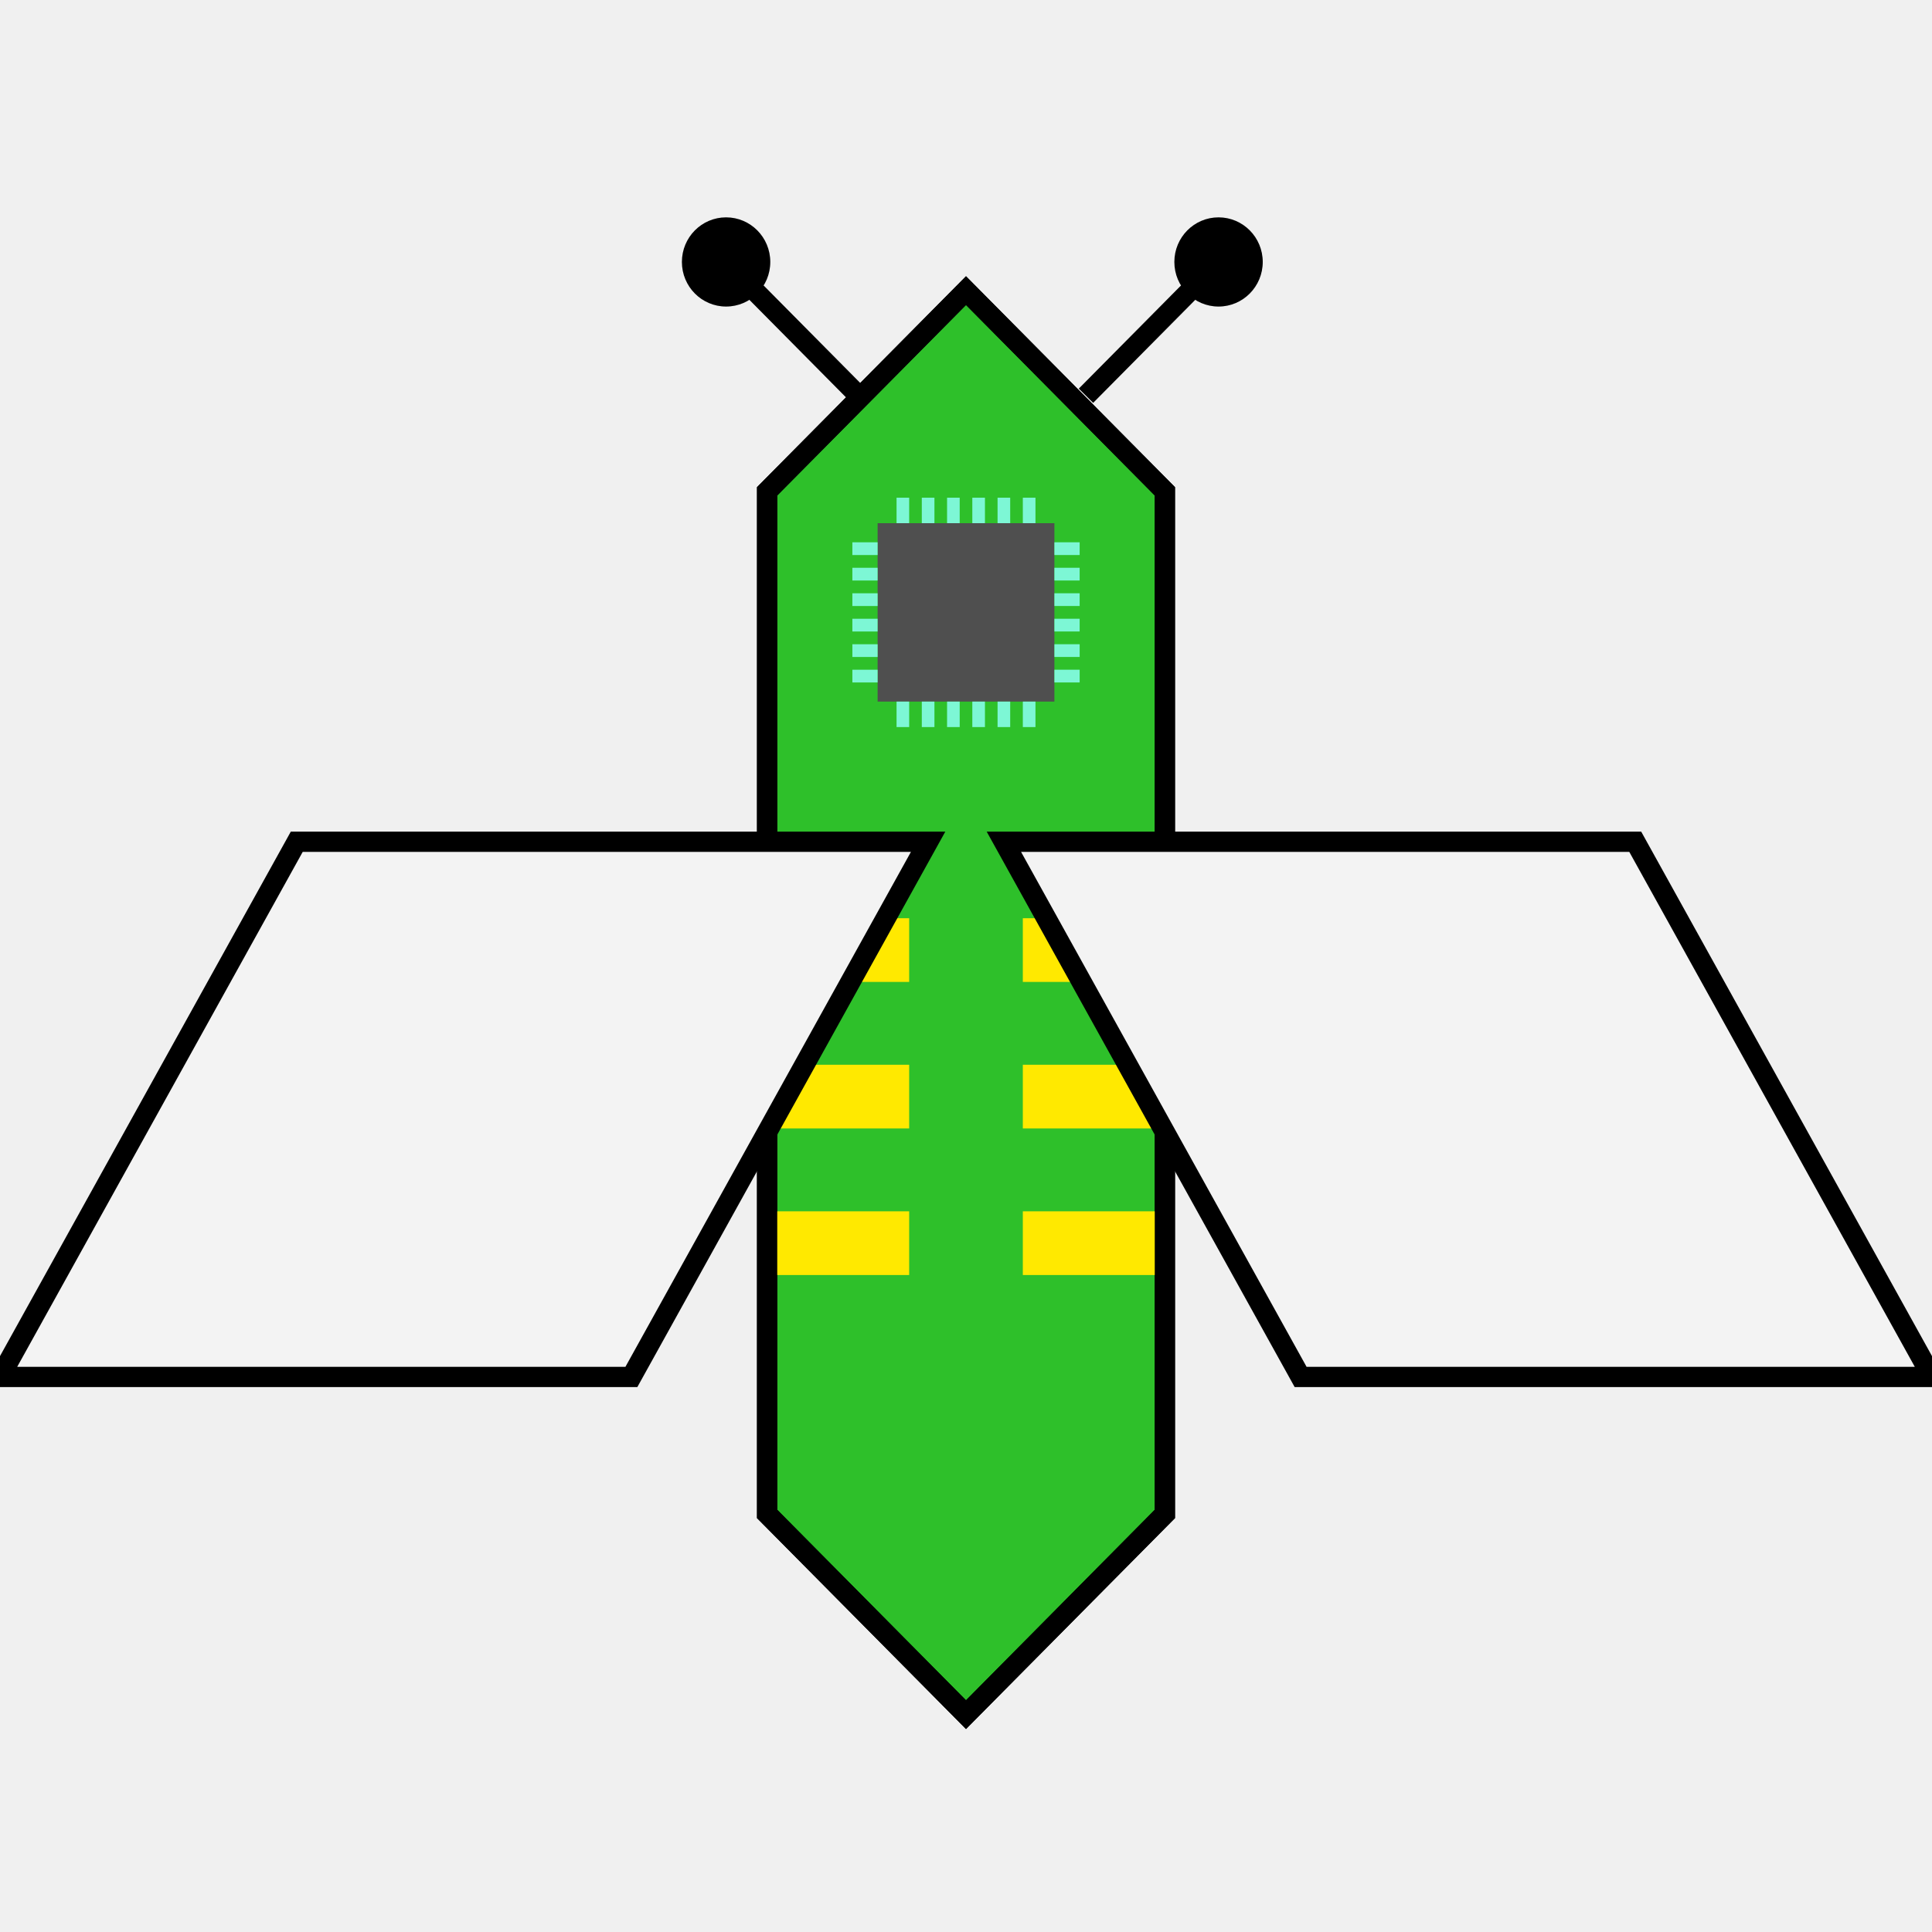
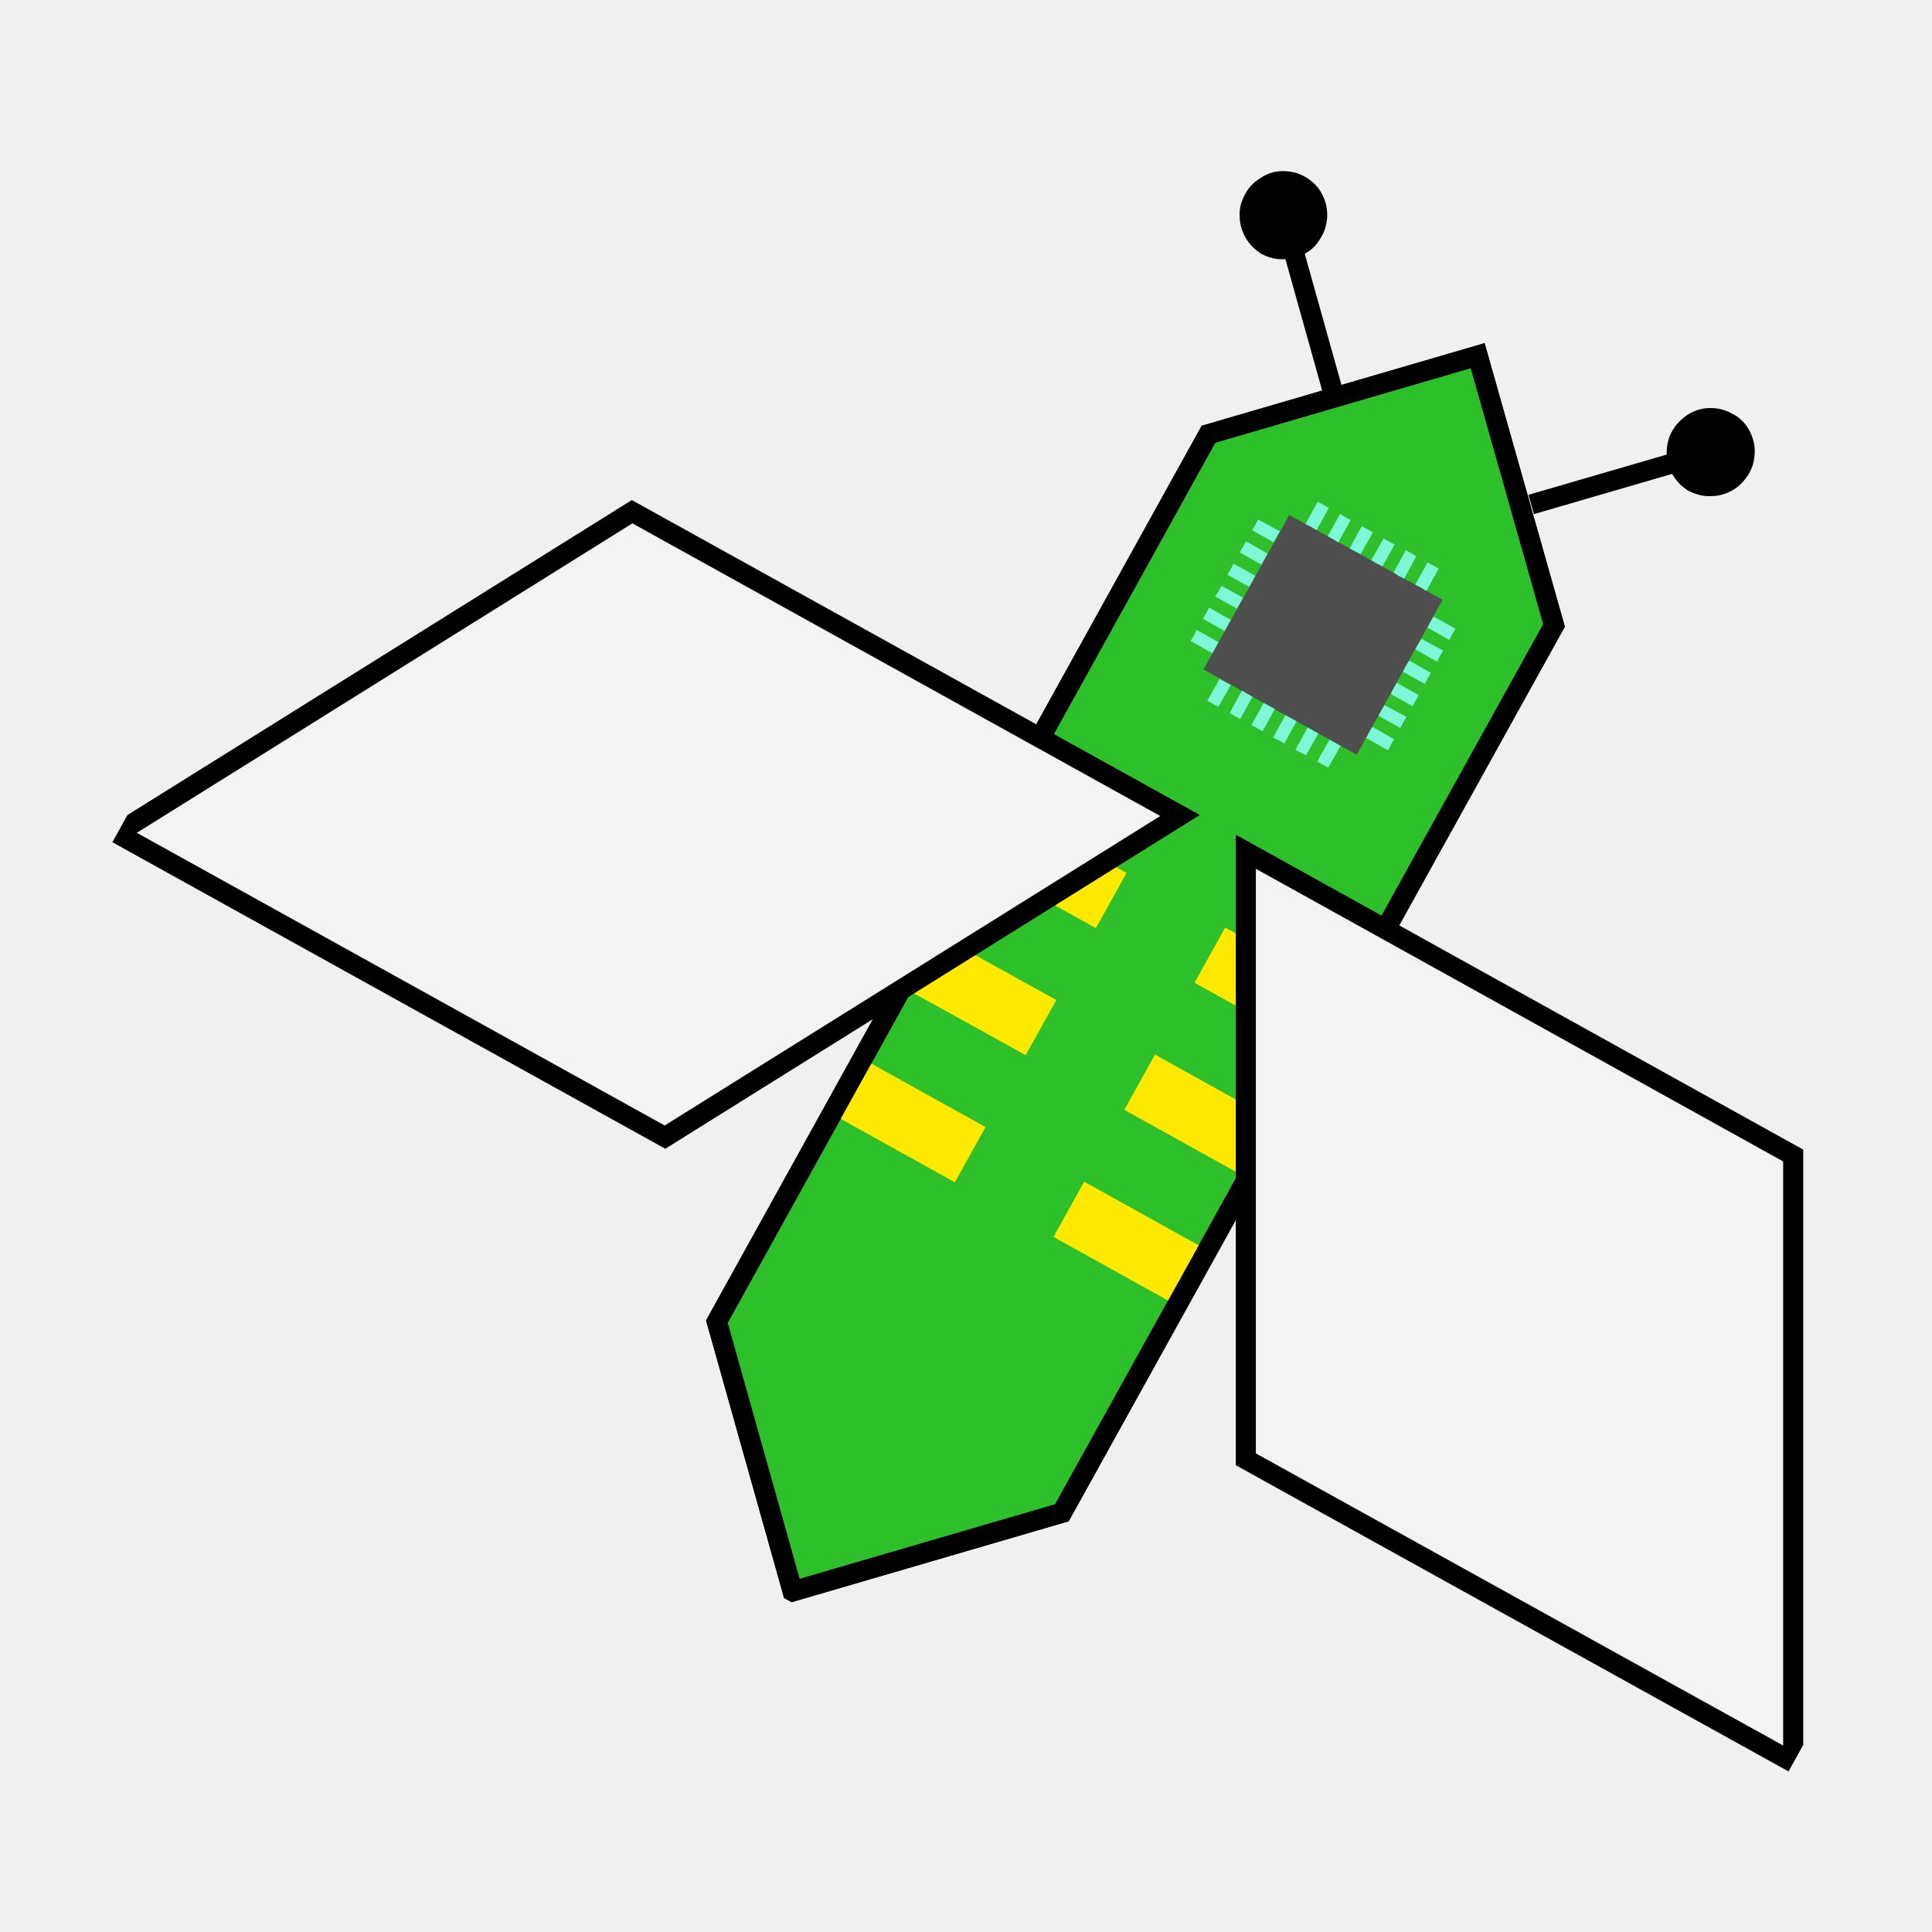
- <svg xmlns="http://www.w3.org/2000/svg" width="130" height="130" viewBox="0 0 130 130" fill="none">
-   <g clip-path="url(#clip0_1113_3227)">
-     <path d="M65 19.555L51.618 33.06V101.87L65 115.375L78.382 101.87V33.06L65 19.555Z" fill="#2EC02A" stroke="black" stroke-width="1.362" />
-     <rect x="51.83" y="61.785" width="9.346" height="4.287" fill="#FFE900" />
-     <rect x="68.824" y="61.785" width="9.346" height="4.287" fill="#FFE900" />
-     <rect x="51.83" y="71.645" width="9.346" height="4.287" fill="#FFE900" />
-     <rect x="68.824" y="71.645" width="9.346" height="4.287" fill="#FFE900" />
-     <rect x="51.83" y="81.506" width="9.346" height="4.287" fill="#FFE900" />
-     <rect x="68.824" y="81.506" width="9.346" height="4.287" fill="#FFE900" />
-     <path d="M65 19.555L51.618 33.06V101.87L65 115.375L78.382 101.87V33.06L65 19.555Z" stroke="black" stroke-width="1.362" />
-     <path d="M67.549 56.64H110.032L130 92.653H87.516L67.549 56.64Z" fill="#F3F3F3" stroke="black" stroke-width="1.362" />
-     <path d="M62.451 56.64H19.968L0 92.653H42.484L62.451 56.64Z" fill="#F3F3F3" stroke="black" stroke-width="1.362" />
-     <path d="M57.777 26.629L50.555 19.341" stroke="black" stroke-width="1.362" />
-     <path d="M73.072 26.629L80.294 19.341" stroke="black" stroke-width="1.362" />
-     <ellipse cx="48.857" cy="17.626" rx="2.974" ry="3.001" fill="black" />
-     <ellipse rx="2.974" ry="3.001" transform="matrix(-1 0 0 1 81.9934 17.6261)" fill="black" />
-     <rect x="59.053" y="35.204" width="11.895" height="12.004" fill="#4F4F4F" />
-     <rect x="60.327" y="33.489" width="0.85" height="1.715" fill="#7DF7D5" />
-     <rect x="60.327" y="47.208" width="0.85" height="1.715" fill="#7DF7D5" />
-     <rect x="72.647" y="36.49" width="0.857" height="1.699" transform="rotate(90 72.6475 36.4899)" fill="#7DF7D5" />
-     <rect x="59.053" y="36.49" width="0.857" height="1.699" transform="rotate(90 59.0527 36.4899)" fill="#7DF7D5" />
-     <rect x="62.026" y="33.489" width="0.85" height="1.715" fill="#7DF7D5" />
-     <rect x="62.026" y="47.208" width="0.85" height="1.715" fill="#7DF7D5" />
-     <rect x="72.647" y="38.205" width="0.857" height="1.699" transform="rotate(90 72.6475 38.2047)" fill="#7DF7D5" />
-     <rect x="59.053" y="38.205" width="0.857" height="1.699" transform="rotate(90 59.0527 38.2047)" fill="#7DF7D5" />
-     <rect x="63.726" y="33.489" width="0.85" height="1.715" fill="#7DF7D5" />
-     <rect x="63.726" y="47.208" width="0.85" height="1.715" fill="#7DF7D5" />
-     <rect x="72.647" y="39.92" width="0.857" height="1.699" transform="rotate(90 72.6475 39.9199)" fill="#7DF7D5" />
-     <rect x="59.053" y="39.92" width="0.857" height="1.699" transform="rotate(90 59.0527 39.9199)" fill="#7DF7D5" />
-     <rect x="65.425" y="33.489" width="0.85" height="1.715" fill="#7DF7D5" />
-     <rect x="65.425" y="47.208" width="0.85" height="1.715" fill="#7DF7D5" />
-     <rect x="72.647" y="41.635" width="0.857" height="1.699" transform="rotate(90 72.6475 41.6346)" fill="#7DF7D5" />
-     <rect x="59.053" y="41.635" width="0.857" height="1.699" transform="rotate(90 59.0527 41.6346)" fill="#7DF7D5" />
-     <rect x="67.124" y="33.489" width="0.85" height="1.715" fill="#7DF7D5" />
-     <rect x="67.124" y="47.208" width="0.85" height="1.715" fill="#7DF7D5" />
-     <rect x="72.647" y="43.349" width="0.857" height="1.699" transform="rotate(90 72.6475 43.3494)" fill="#7DF7D5" />
-     <rect x="59.053" y="43.349" width="0.857" height="1.699" transform="rotate(90 59.0527 43.3494)" fill="#7DF7D5" />
-     <rect x="68.824" y="33.489" width="0.85" height="1.715" fill="#7DF7D5" />
-     <rect x="68.824" y="47.208" width="0.85" height="1.715" fill="#7DF7D5" />
-     <rect x="72.647" y="45.064" width="0.857" height="1.699" transform="rotate(90 72.6475 45.0643)" fill="#7DF7D5" />
-     <rect x="59.053" y="45.064" width="0.857" height="1.699" transform="rotate(90 59.0527 45.0643)" fill="#7DF7D5" />
-   </g>
-   <defs>
-     <clipPath id="clip0_1113_3227">
-       <rect width="130" height="130" fill="white" />
+ <svg xmlns="http://www.w3.org/2000/svg" xmlns:ns1="http://xml.openoffice.org/svg/export" version="1.2" width="34.66mm" height="34.66mm" viewBox="0 0 3466 3466" preserveAspectRatio="xMidYMid" fill-rule="evenodd" stroke-width="28.222" stroke-linejoin="round" xml:space="preserve">
+   <defs class="ClipPathGroup">
+     <clipPath id="presentation_clip_path" clipPathUnits="userSpaceOnUse">
+       <rect x="0" y="0" width="3466" height="3466" />
+     </clipPath>
+     <clipPath id="presentation_clip_path_shrink" clipPathUnits="userSpaceOnUse">
+       <rect x="3" y="3" width="3460" height="3460" />
    </clipPath>
  </defs>
+   <defs class="TextShapeIndex">
+     <g ns1:slide="id1" ns1:id-list="id3" />
+   </defs>
+   <defs class="EmbeddedBulletChars">
+     <g id="bullet-char-template-57356" transform="scale(0.0004882812,-0.0004882812)">
+       <path d="M 580,1141 L 1163,571 580,0 -4,571 580,1141 Z" />
+     </g>
+     <g id="bullet-char-template-57354" transform="scale(0.0004882812,-0.0004882812)">
+       <path d="M 8,1128 L 1137,1128 1137,0 8,0 8,1128 Z" />
+     </g>
+     <g id="bullet-char-template-10146" transform="scale(0.0004882812,-0.0004882812)">
+       <path d="M 174,0 L 602,739 174,1481 1456,739 174,0 Z M 1358,739 L 309,1346 659,739 1358,739 Z" />
+     </g>
+     <g id="bullet-char-template-10132" transform="scale(0.0004882812,-0.0004882812)">
+       <path d="M 2015,739 L 1276,0 717,0 1260,543 174,543 174,936 1260,936 717,1481 1274,1481 2015,739 Z" />
+     </g>
+     <g id="bullet-char-template-10007" transform="scale(0.0004882812,-0.0004882812)">
+       <path d="M 0,-2 C -7,14 -16,27 -25,37 L 356,567 C 262,823 215,952 215,954 215,979 228,992 255,992 264,992 276,990 289,987 310,991 331,999 354,1012 L 381,999 492,748 772,1049 836,1024 860,1049 C 881,1039 901,1025 922,1006 886,937 835,863 770,784 769,783 710,716 594,584 L 774,223 C 774,196 753,168 711,139 L 727,119 C 717,90 699,76 672,76 641,76 570,178 457,381 L 164,-76 C 142,-110 111,-127 72,-127 30,-127 9,-110 8,-76 1,-67 -2,-52 -2,-32 -2,-23 -1,-13 0,-2 Z" />
+     </g>
+     <g id="bullet-char-template-10004" transform="scale(0.0004882812,-0.0004882812)">
+       <path d="M 285,-33 C 182,-33 111,30 74,156 52,228 41,333 41,471 41,549 55,616 82,672 116,743 169,778 240,778 293,778 328,747 346,684 L 369,508 C 377,444 397,411 428,410 L 1163,1116 C 1174,1127 1196,1133 1229,1133 1271,1133 1292,1118 1292,1087 L 1292,965 C 1292,929 1282,901 1262,881 L 442,47 C 390,-6 338,-33 285,-33 Z" />
+     </g>
+     <g id="bullet-char-template-9679" transform="scale(0.0004882812,-0.0004882812)">
+       <path d="M 813,0 C 632,0 489,54 383,161 276,268 223,411 223,592 223,773 276,916 383,1023 489,1130 632,1184 813,1184 992,1184 1136,1130 1245,1023 1353,916 1407,772 1407,592 1407,412 1353,268 1245,161 1136,54 992,0 813,0 Z" />
+     </g>
+     <g id="bullet-char-template-8226" transform="scale(0.0004882812,-0.0004882812)">
+       <path d="M 346,457 C 273,457 209,483 155,535 101,586 74,649 74,723 74,796 101,859 155,911 209,963 273,989 346,989 419,989 480,963 531,910 582,859 608,796 608,723 608,648 583,586 532,535 482,483 420,457 346,457 Z" />
+     </g>
+     <g id="bullet-char-template-8211" transform="scale(0.0004882812,-0.0004882812)">
+       <path d="M -4,459 L 1135,459 1135,606 -4,606 -4,459 Z" />
+     </g>
+     <g id="bullet-char-template-61548" transform="scale(0.0004882812,-0.0004882812)">
+       <path d="M 173,740 C 173,903 231,1043 346,1159 462,1274 601,1332 765,1332 928,1332 1067,1274 1183,1159 1299,1043 1357,903 1357,740 1357,577 1299,437 1183,322 1067,206 928,148 765,148 601,148 462,206 346,322 231,437 173,577 173,740 Z" />
+     </g>
+   </defs>
+   <g>
+     <g id="id2" class="Master_Slide">
+       <g id="bg-id2" class="Background" />
+       <g id="bo-id2" class="BackgroundObjects" />
+     </g>
+   </g>
+   <g class="SlideGroup">
+     <g>
+       <g id="container-id1">
+         <g id="id1" class="Slide" clip-path="url(#presentation_clip_path)">
+           <g class="Page">
+             <g class="Graphic">
+               <g id="id3">
+                 <rect class="BoundingBox" stroke="none" fill="none" x="-287" y="-666" width="4712" height="4712" />
+                 <defs>
+                   <clipPath id="clip_path_1" clipPathUnits="userSpaceOnUse">
+                     <path d="M 1211,-310 L 4218,1357 2917,3704 -90,2037 1211,-310 Z" />
+                   </clipPath>
+                 </defs>
+                 <g clip-path="url(#clip_path_1)">
+                   <path fill="rgb(46,192,42)" stroke="none" d="M 2651,638 L 2168,779 1286,2371 1422,2855 1905,2714 2788,1122 2651,638 2651,638 Z" />
+                   <path fill="none" stroke="rgb(0,0,0)" stroke-width="36" stroke-linejoin="miter" d="M 2651,638 L 2168,779 1286,2371 1422,2855 1905,2714 2788,1122 2651,638 2651,638 Z" />
+                   <path fill="rgb(255,233,0)" stroke="none" d="M 1858,1605 L 1750,1545 1805,1446 2021,1566 1966,1665 1858,1605 Z" />
+                   <path fill="rgb(255,233,0)" stroke="none" d="M 2251,1823 L 2143,1763 2198,1664 2414,1784 2359,1883 2251,1823 Z" />
+                   <path fill="rgb(255,233,0)" stroke="none" d="M 1732,1833 L 1623,1773 1678,1674 1895,1794 1840,1893 1732,1833 Z" />
+                   <path fill="rgb(255,233,0)" stroke="none" d="M 2125,2051 L 2017,1991 2072,1892 2288,2012 2233,2111 2125,2051 Z" />
+                   <path fill="rgb(255,233,0)" stroke="none" d="M 1605,2061 L 1497,2001 1552,1902 1768,2022 1713,2121 1605,2061 Z" />
+                   <path fill="rgb(255,233,0)" stroke="none" d="M 1998,2279 L 1890,2219 1945,2120 2161,2240 2106,2339 1998,2279 Z" />
+                   <path fill="none" stroke="rgb(0,0,0)" stroke-width="36" stroke-linejoin="miter" d="M 2651,638 L 2168,779 1286,2371 1422,2855 1905,2714 2788,1122 2651,638 2651,638 Z" />
+                   <path fill="rgb(243,243,243)" stroke="none" d="M 2235,1528 L 3217,2073 3217,3162 2235,2618 2235,1528 2235,1528 Z" />
+                   <path fill="none" stroke="rgb(0,0,0)" stroke-width="36" stroke-linejoin="miter" d="M 2235,1528 L 3217,2073 3217,3162 2235,2618 2235,1528 2235,1528 Z" />
+                   <path fill="rgb(243,243,243)" stroke="none" d="M 2117,1463 L 1134,918 210,1495 1193,2040 2117,1463 2117,1463 Z" />
+                   <path fill="none" stroke="rgb(0,0,0)" stroke-width="36" stroke-linejoin="miter" d="M 2117,1463 L 1134,918 210,1495 1193,2040 2117,1463 2117,1463 Z" />
+                   <path fill="none" stroke="rgb(0,0,0)" stroke-width="36" stroke-linejoin="miter" d="M 2393,709 L 2320,448" />
+                   <path fill="none" stroke="rgb(0,0,0)" stroke-width="36" stroke-linejoin="miter" d="M 2747,905 L 3008,829" />
+                   <path fill="rgb(0,0,0)" stroke="none" d="M 2371,424 C 2364,437 2355,447 2343,454 2331,461 2317,465 2303,465 2290,466 2276,462 2264,456 2252,449 2242,439 2235,427 2228,415 2224,402 2224,388 2223,374 2227,360 2234,348 2240,336 2250,326 2262,319 2274,311 2287,307 2301,307 2315,307 2329,310 2341,317 2353,324 2363,333 2370,345 2377,357 2381,371 2381,385 2381,398 2378,412 2371,424 L 2371,424 Z" />
+                   <path fill="rgb(0,0,0)" stroke="none" d="M 3000,773 C 2993,785 2990,799 2990,813 2990,827 2994,840 3001,852 3008,864 3018,874 3030,881 3043,887 3056,891 3070,890 3084,890 3097,886 3109,879 3121,872 3131,861 3138,849 3145,837 3148,823 3148,809 3148,796 3144,782 3137,770 3130,758 3120,748 3107,742 3095,735 3082,732 3068,732 3054,732 3041,736 3029,743 3017,751 3007,761 3000,773 L 3000,773 Z" />
+                   <path fill="rgb(79,79,79)" stroke="none" d="M 2297,1278 L 2159,1201 2313,924 2588,1076 2434,1354 2297,1278 Z" />
+                   <path fill="rgb(125,247,213)" stroke="none" d="M 2352,945 L 2342,940 2364,900 2384,911 2362,951 2352,945 Z" />
+                   <path fill="rgb(125,247,213)" stroke="none" d="M 2176,1263 L 2166,1257 2188,1218 2208,1229 2186,1268 2176,1263 Z" />
+                   <path fill="rgb(125,247,213)" stroke="none" d="M 2566,1116 L 2572,1106 2611,1128 2600,1148 2561,1126 2566,1116 Z" />
+                   <path fill="rgb(125,247,213)" stroke="none" d="M 2252,942 L 2257,932 2296,953 2285,973 2246,951 2252,942 Z" />
+                   <path fill="rgb(125,247,213)" stroke="none" d="M 2391,967 L 2382,962 2404,922 2423,933 2401,973 2391,967 Z" />
+                   <path fill="rgb(125,247,213)" stroke="none" d="M 2216,1285 L 2206,1279 2228,1239 2247,1250 2225,1290 2216,1285 Z" />
+                   <path fill="rgb(125,247,213)" stroke="none" d="M 2544,1156 L 2550,1146 2589,1167 2578,1187 2539,1165 2544,1156 Z" />
+                   <path fill="rgb(125,247,213)" stroke="none" d="M 2230,981 L 2235,971 2274,993 2263,1013 2224,991 2230,981 Z" />
+                   <path fill="rgb(125,247,213)" stroke="none" d="M 2431,989 L 2421,984 2443,944 2463,955 2441,994 2431,989 Z" />
+                   <path fill="rgb(125,247,213)" stroke="none" d="M 2255,1306 L 2245,1301 2267,1261 2287,1272 2265,1312 2255,1306 Z" />
+                   <path fill="rgb(125,247,213)" stroke="none" d="M 2522,1195 L 2528,1185 2567,1207 2556,1227 2517,1205 2522,1195 Z" />
+                   <path fill="rgb(125,247,213)" stroke="none" d="M 2208,1021 L 2213,1011 2252,1033 2241,1053 2202,1031 2208,1021 Z" />
+                   <path fill="rgb(125,247,213)" stroke="none" d="M 2470,1011 L 2460,1005 2482,966 2502,977 2480,1016 2470,1011 Z" />
+                   <path fill="rgb(125,247,213)" stroke="none" d="M 2294,1328 L 2284,1323 2306,1283 2326,1294 2304,1334 2294,1328 Z" />
+                   <path fill="rgb(125,247,213)" stroke="none" d="M 2500,1235 L 2506,1225 2545,1247 2534,1267 2495,1245 2500,1235 Z" />
+                   <path fill="rgb(125,247,213)" stroke="none" d="M 2186,1061 L 2191,1051 2230,1072 2219,1092 2180,1070 2186,1061 Z" />
+                   <path fill="rgb(125,247,213)" stroke="none" d="M 2509,1033 L 2500,1027 2522,987 2541,998 2519,1038 2509,1033 Z" />
+                   <path fill="rgb(125,247,213)" stroke="none" d="M 2333,1350 L 2324,1345 2346,1305 2365,1316 2343,1355 2333,1350 Z" />
+                   <path fill="rgb(125,247,213)" stroke="none" d="M 2478,1275 L 2484,1265 2523,1286 2512,1306 2473,1284 2478,1275 Z" />
+                   <path fill="rgb(125,247,213)" stroke="none" d="M 2164,1100 L 2169,1090 2208,1112 2197,1132 2158,1110 2164,1100 Z" />
+                   <path fill="rgb(125,247,213)" stroke="none" d="M 2549,1054 L 2539,1049 2561,1009 2581,1020 2559,1060 2549,1054 Z" />
+                   <path fill="rgb(125,247,213)" stroke="none" d="M 2373,1372 L 2363,1366 2385,1327 2405,1338 2383,1377 2373,1372 Z" />
+                   <path fill="rgb(125,247,213)" stroke="none" d="M 2456,1314 L 2462,1304 2501,1326 2490,1346 2451,1324 2456,1314 Z" />
+                   <path fill="rgb(125,247,213)" stroke="none" d="M 2142,1140 L 2147,1130 2186,1152 2175,1172 2136,1150 2142,1140 Z" />
+                 </g>
+               </g>
+             </g>
+           </g>
+         </g>
+       </g>
+     </g>
+   </g>
</svg>
